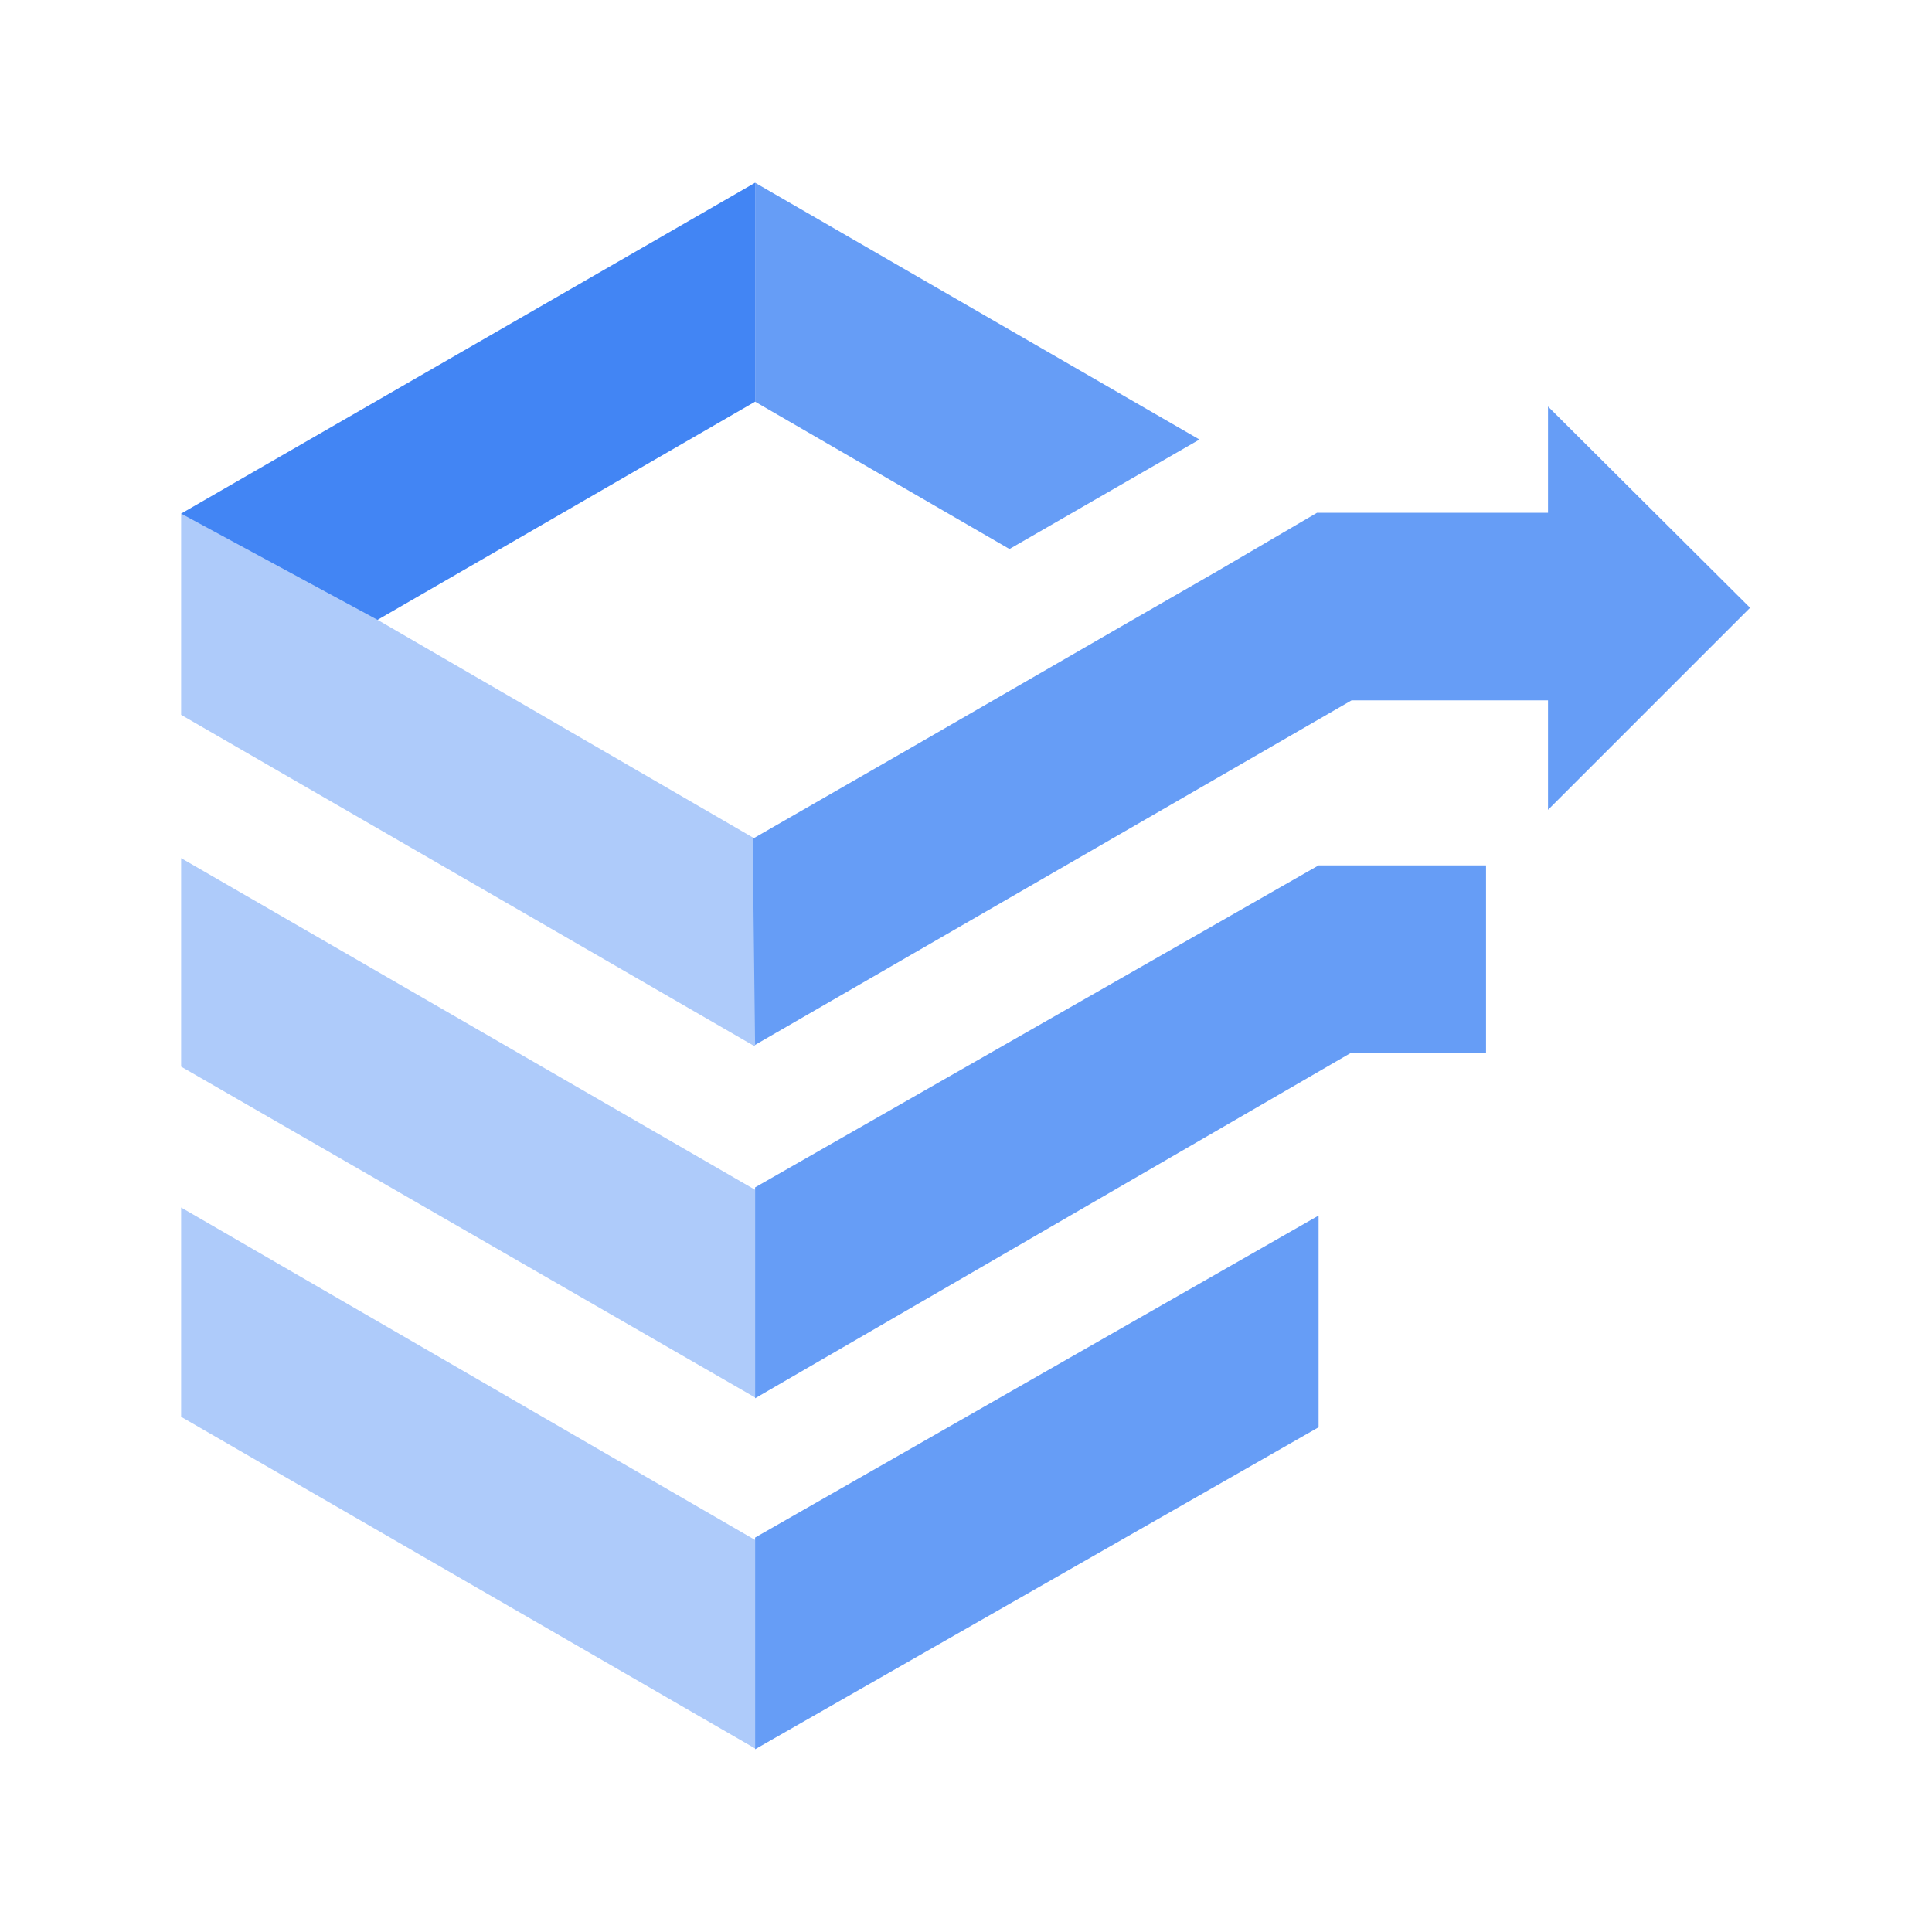
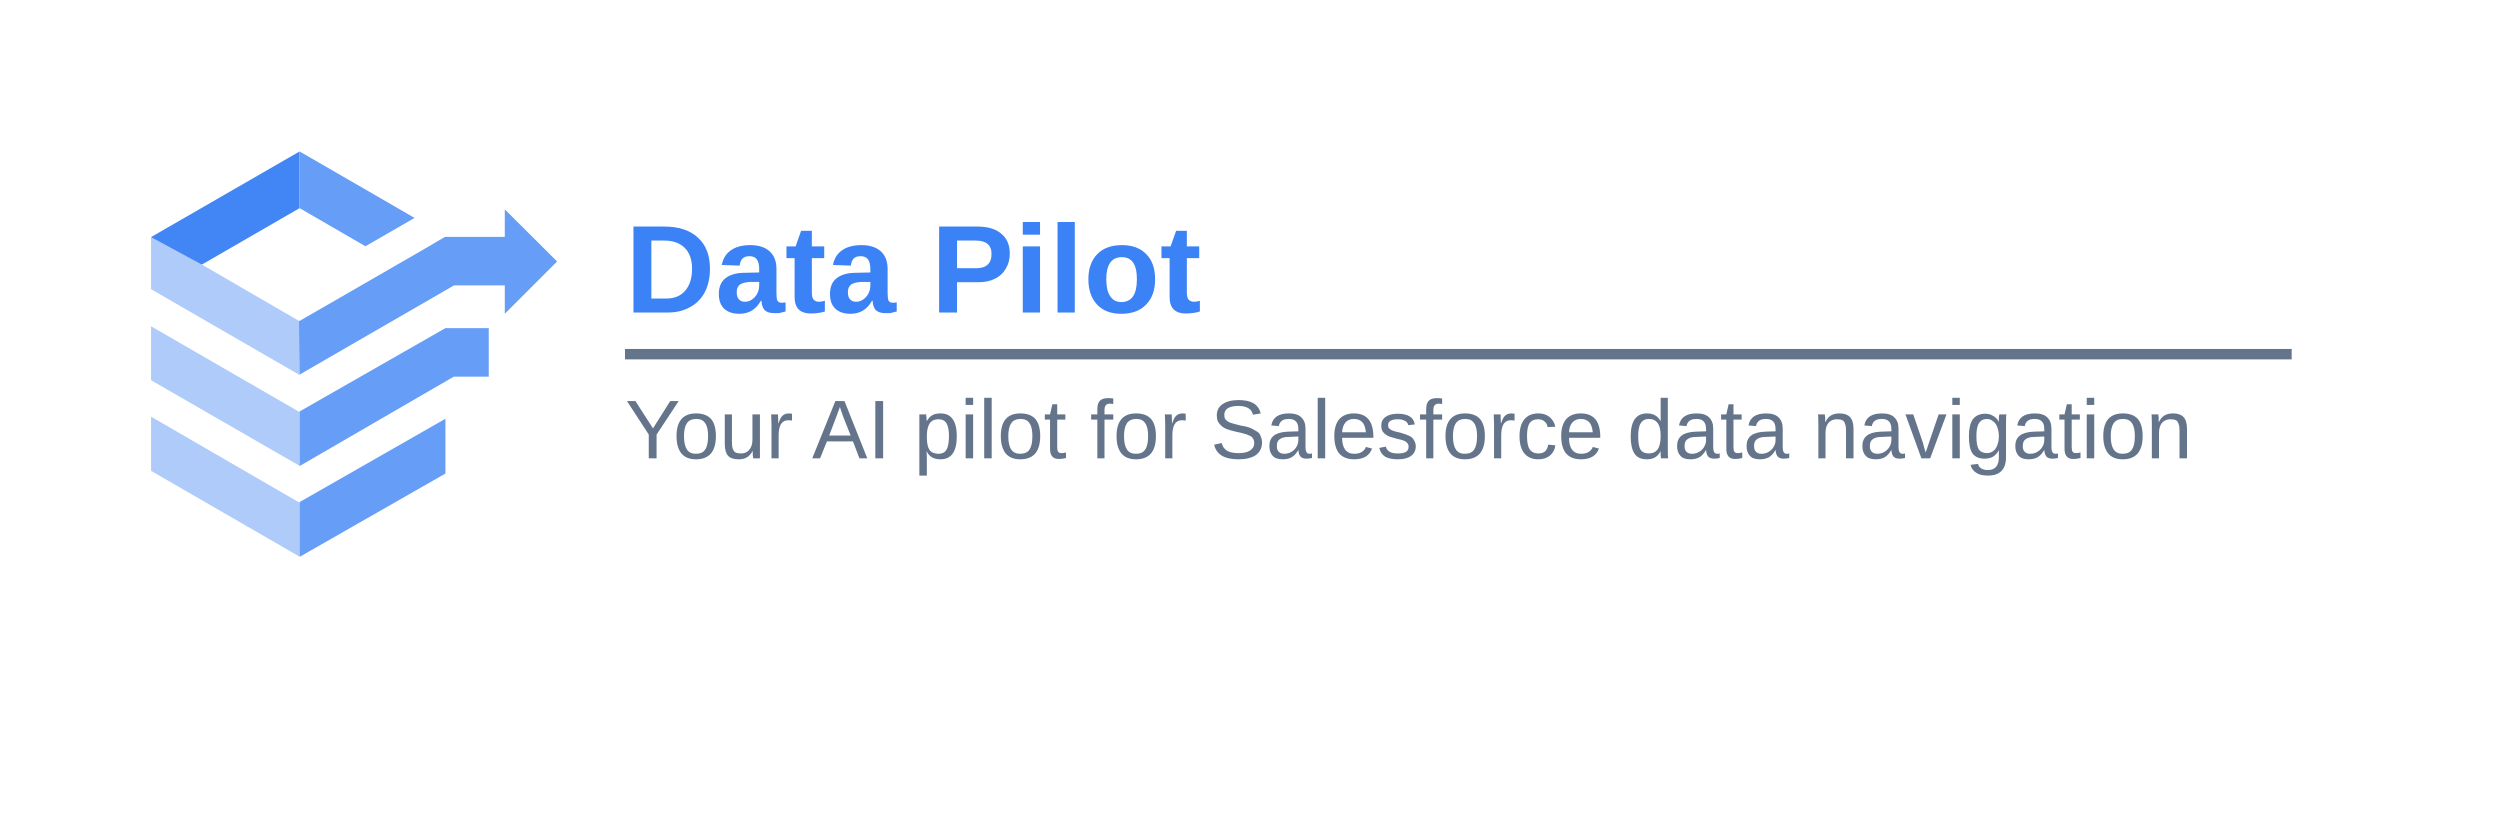
- <svg xmlns="http://www.w3.org/2000/svg" viewBox="0 0 24 24" fill="none" width="200" height="200">
-   <polygon points="4.69 7.7 9.38 4.99 9.38 2.27 2.25 6.38 2.64 6.86 4.26 7.74 4.69 7.7" fill="#4285f4" />
-   <path d="M9.38,17.36,2.25,13.25V10.66l7.13,4.12Zm0,1.77L2.25,15v2.6l7.13,4.12Zm0-8.71L4.69,7.7,2.25,6.38v2.5L9.38,13" fill="#aecbfa" fillRule="evenodd" />
-   <path d="M9.38,21.73l7-4V15.1l-7,4m0-4.35,7-4h2.08v2.33H16.78l-7.4,4.29Zm0-1.77L16.79,8.7h2.44v1.36l2.51-2.51-2.51-2.5V6.37H16.36l-1.23.72-1.06.61L11.35,9.27l-2,1.15Z" fill="#669df6" fillRule="evenodd" />
-   <polygon points="9.38 4.99 12.54 6.82 14.9 5.46 9.38 2.27 9.38 4.99" fill="#669df6" fillRule="evenodd" />
+ <svg xmlns="http://www.w3.org/2000/svg" viewBox="0 0 120 40" fill="none">
+   <g transform="translate(5, 5)">
+     <polygon points="4.69 7.7 9.38 4.99 9.38 2.27 2.25 6.38 2.64 6.86 4.26 7.74 4.69 7.7" fill="#4285f4" />
+     <path d="M9.38,17.36,2.25,13.25V10.66l7.13,4.12Zm0,1.77L2.25,15v2.6l7.13,4.12Zm0-8.71L4.69,7.7,2.25,6.38v2.5L9.38,13" fill="#aecbfa" fillRule="evenodd" />
+     <path d="M9.38,21.73l7-4V15.1l-7,4m0-4.35,7-4h2.08v2.33H16.78l-7.4,4.29Zm0-1.77L16.79,8.7h2.44v1.36l2.51-2.51-2.51-2.5V6.37H16.36l-1.23.72-1.06.61L11.35,9.27l-2,1.15Z" fill="#669df6" fillRule="evenodd" />
+     <polygon points="9.38 4.99 12.54 6.82 14.9 5.46 9.38 2.27 9.38 4.99" fill="#669df6" fillRule="evenodd" />
+   </g>
+   <text x="30" y="15" font-family="Arial, sans-serif" font-size="6" font-weight="bold" fill="#3b82f6">Data Pilot</text>
+   <line x1="30" y1="17" x2="110" y2="17" stroke="#64748b" stroke-width="0.5" />
+   <text x="30" y="22" font-family="Arial, sans-serif" font-size="4" fill="#64748b">Your AI pilot for Salesforce data navigation</text>
</svg>
